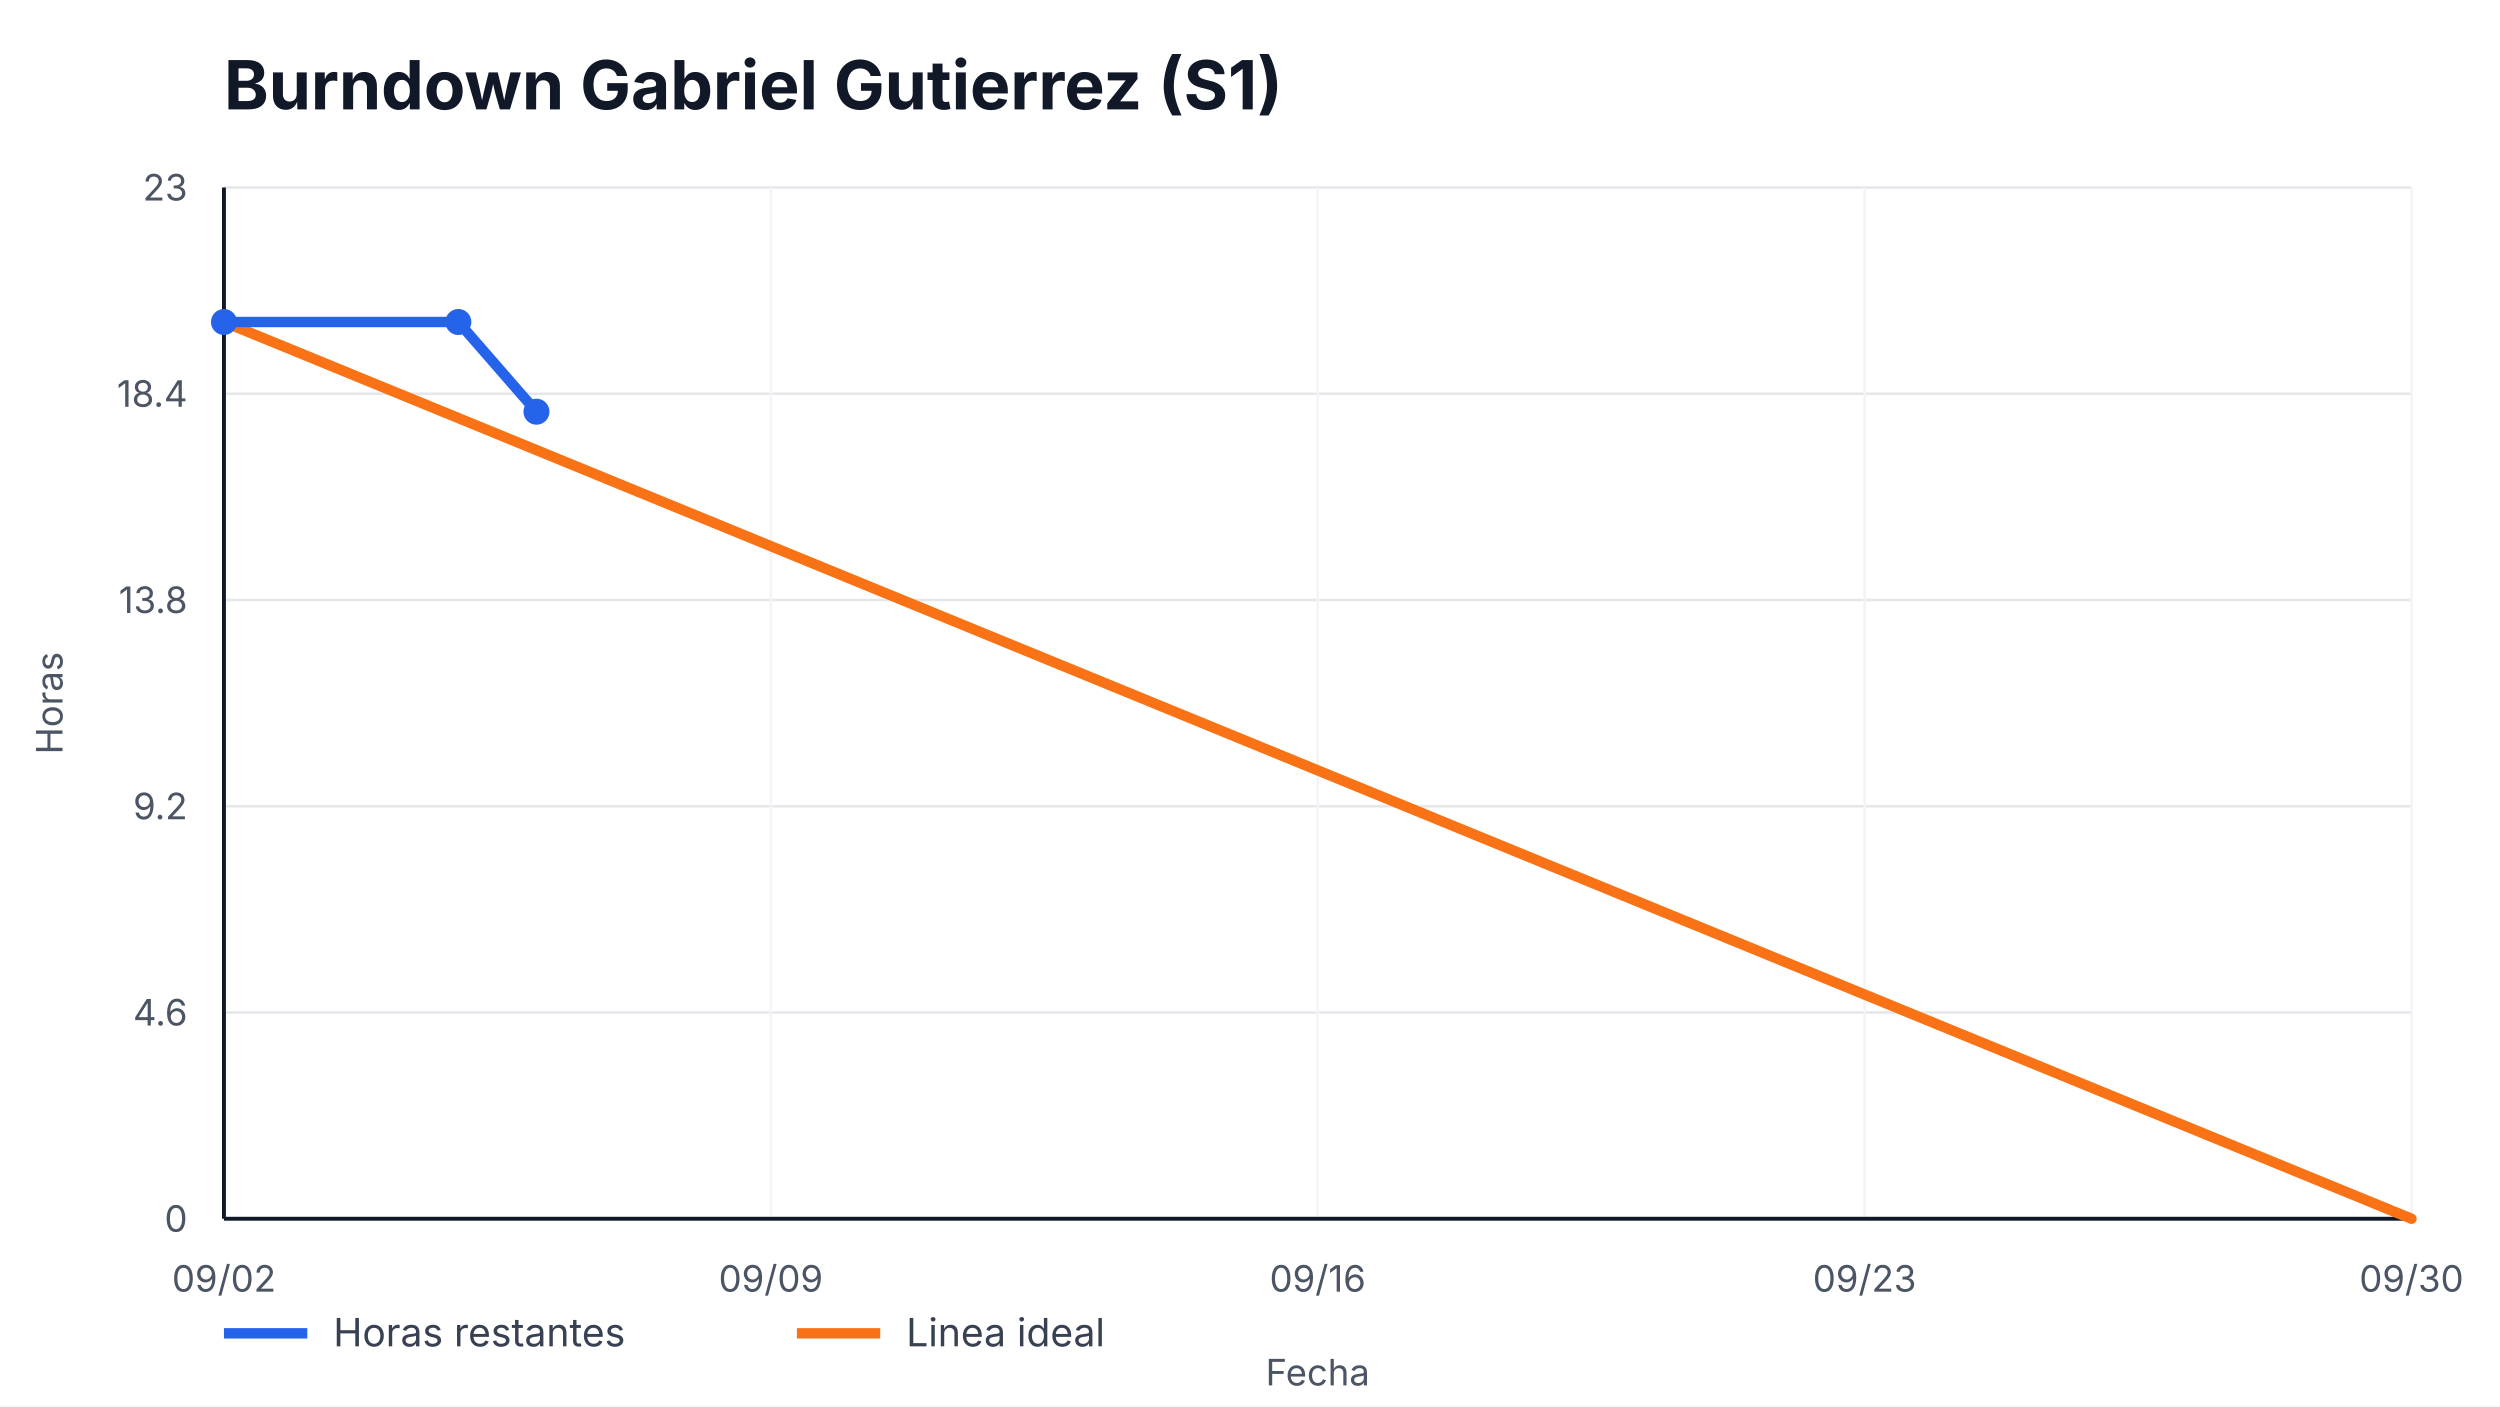
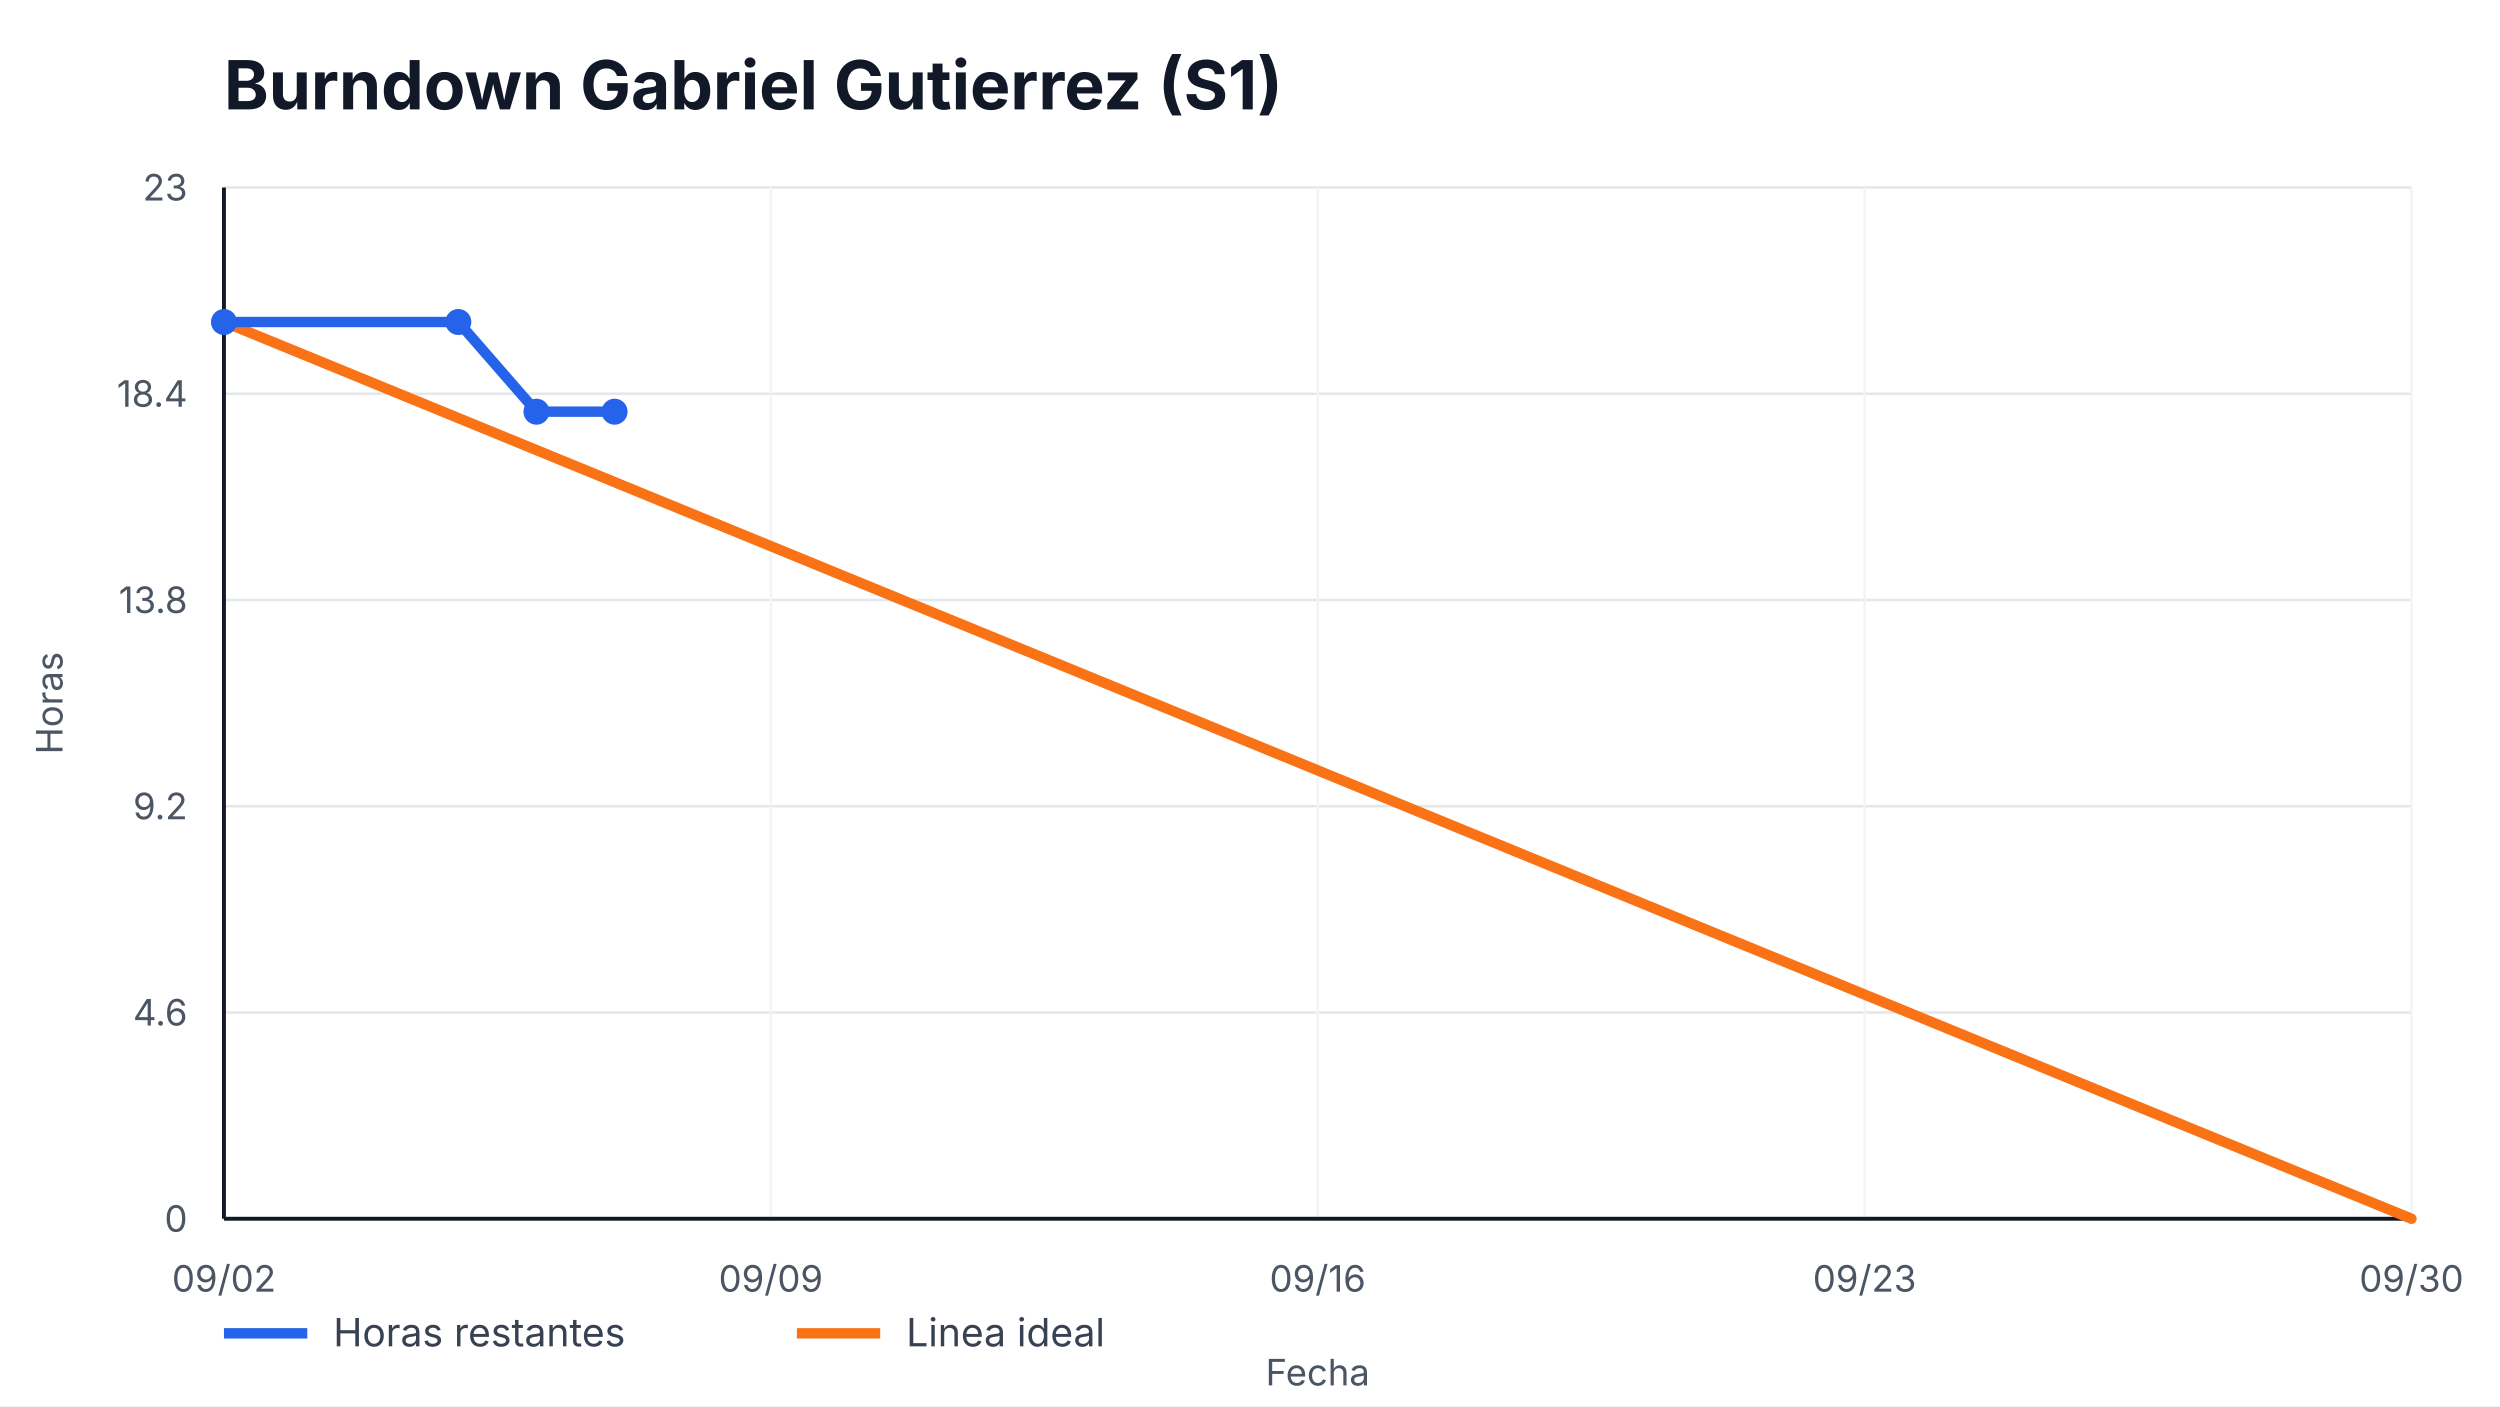
<svg xmlns="http://www.w3.org/2000/svg" width="960" height="540" viewBox="0 0 960 540" role="img" aria-label="Burndown Gabriel Gutierrez (S1)">
  <style>
    text { font-family: -apple-system, BlinkMacSystemFont, "Segoe UI", sans-serif; fill: #111827; }
    .title { font-size: 26px; font-weight: 700; }
    .axis { font-size: 14px; fill: #4b5563; }
    .legend { font-size: 15px; fill: #374151; }
    .overrun { font-size: 14px; font-weight: 700; fill: #b91c1c; }
  </style>
  <rect width="100%" height="100%" fill="#ffffff" />
  <text x="86" y="42" class="title">Burndown Gabriel Gutierrez (S1)</text>
  <g>
    <line x1="86" y1="468.00" x2="926" y2="468.00" stroke="#e5e7eb" />
    <line x1="86" y1="388.80" x2="926" y2="388.80" stroke="#e5e7eb" />
    <line x1="86" y1="309.60" x2="926" y2="309.60" stroke="#e5e7eb" />
    <line x1="86" y1="230.40" x2="926" y2="230.40" stroke="#e5e7eb" />
    <line x1="86" y1="151.20" x2="926" y2="151.20" stroke="#e5e7eb" />
    <line x1="86" y1="72.00" x2="926" y2="72.00" stroke="#e5e7eb" />
  </g>
  <g>
    <line x1="86.00" y1="72" x2="86.00" y2="468" stroke="#f3f4f6" />
    <text x="86.00" y="496" text-anchor="middle" class="axis">09/02</text>
    <line x1="296.00" y1="72" x2="296.00" y2="468" stroke="#f3f4f6" />
    <text x="296.00" y="496" text-anchor="middle" class="axis">09/09</text>
    <line x1="506.00" y1="72" x2="506.00" y2="468" stroke="#f3f4f6" />
    <text x="506.00" y="496" text-anchor="middle" class="axis">09/16</text>
    <line x1="716.00" y1="72" x2="716.00" y2="468" stroke="#f3f4f6" />
    <text x="716.00" y="496" text-anchor="middle" class="axis">09/23</text>
    <line x1="926.00" y1="72" x2="926.00" y2="468" stroke="#f3f4f6" />
    <text x="926.00" y="496" text-anchor="middle" class="axis">09/30</text>
  </g>
  <line x1="86" y1="468" x2="926" y2="468" stroke="#111827" stroke-width="1.5" />
  <line x1="86" y1="72" x2="86" y2="468" stroke="#111827" stroke-width="1.5" />
  <g>
    <text x="72" y="473.00" text-anchor="end" class="axis">0</text>
    <text x="72" y="393.80" text-anchor="end" class="axis">4.6</text>
    <text x="72" y="314.60" text-anchor="end" class="axis">9.2</text>
    <text x="72" y="235.40" text-anchor="end" class="axis">13.8</text>
    <text x="72" y="156.20" text-anchor="end" class="axis">18.4</text>
    <text x="72" y="77.00" text-anchor="end" class="axis">23</text>
  </g>
  <polyline points="86.00,123.65 926.00,468.00" fill="none" stroke="#f97316" stroke-width="4" stroke-linecap="round" />
-   <polyline points="86.00,123.65 176.00,123.65 206.00,158.09" fill="none" stroke="#2563eb" stroke-width="4" stroke-linecap="round" stroke-linejoin="round" />
+   <polyline points="86.00,123.65 176.00,123.65 206.00,158.09 236.00,158.09" fill="none" stroke="#2563eb" stroke-width="4" stroke-linecap="round" stroke-linejoin="round" />
  <g>
    <circle cx="86.00" cy="123.65" r="5" fill="#2563eb" />
    <circle cx="176.00" cy="123.65" r="5" fill="#2563eb" />
    <circle cx="206.00" cy="158.09" r="5" fill="#2563eb" />
+     <circle cx="236.00" cy="158.09" r="5" fill="#2563eb" />
  </g>
  <line x1="86" y1="512" x2="118" y2="512" stroke="#2563eb" stroke-width="4" />
  <text x="128" y="517" class="legend">Horas restantes</text>
  <line x1="306" y1="512" x2="338" y2="512" stroke="#f97316" stroke-width="4" />
  <text x="348" y="517" class="legend">Linea ideal</text>
  <text x="506.0" y="532" text-anchor="middle" class="axis">Fecha</text>
  <text x="24" y="270.0" transform="rotate(-90 24,270.0)" text-anchor="middle" class="axis">Horas</text>
</svg>
